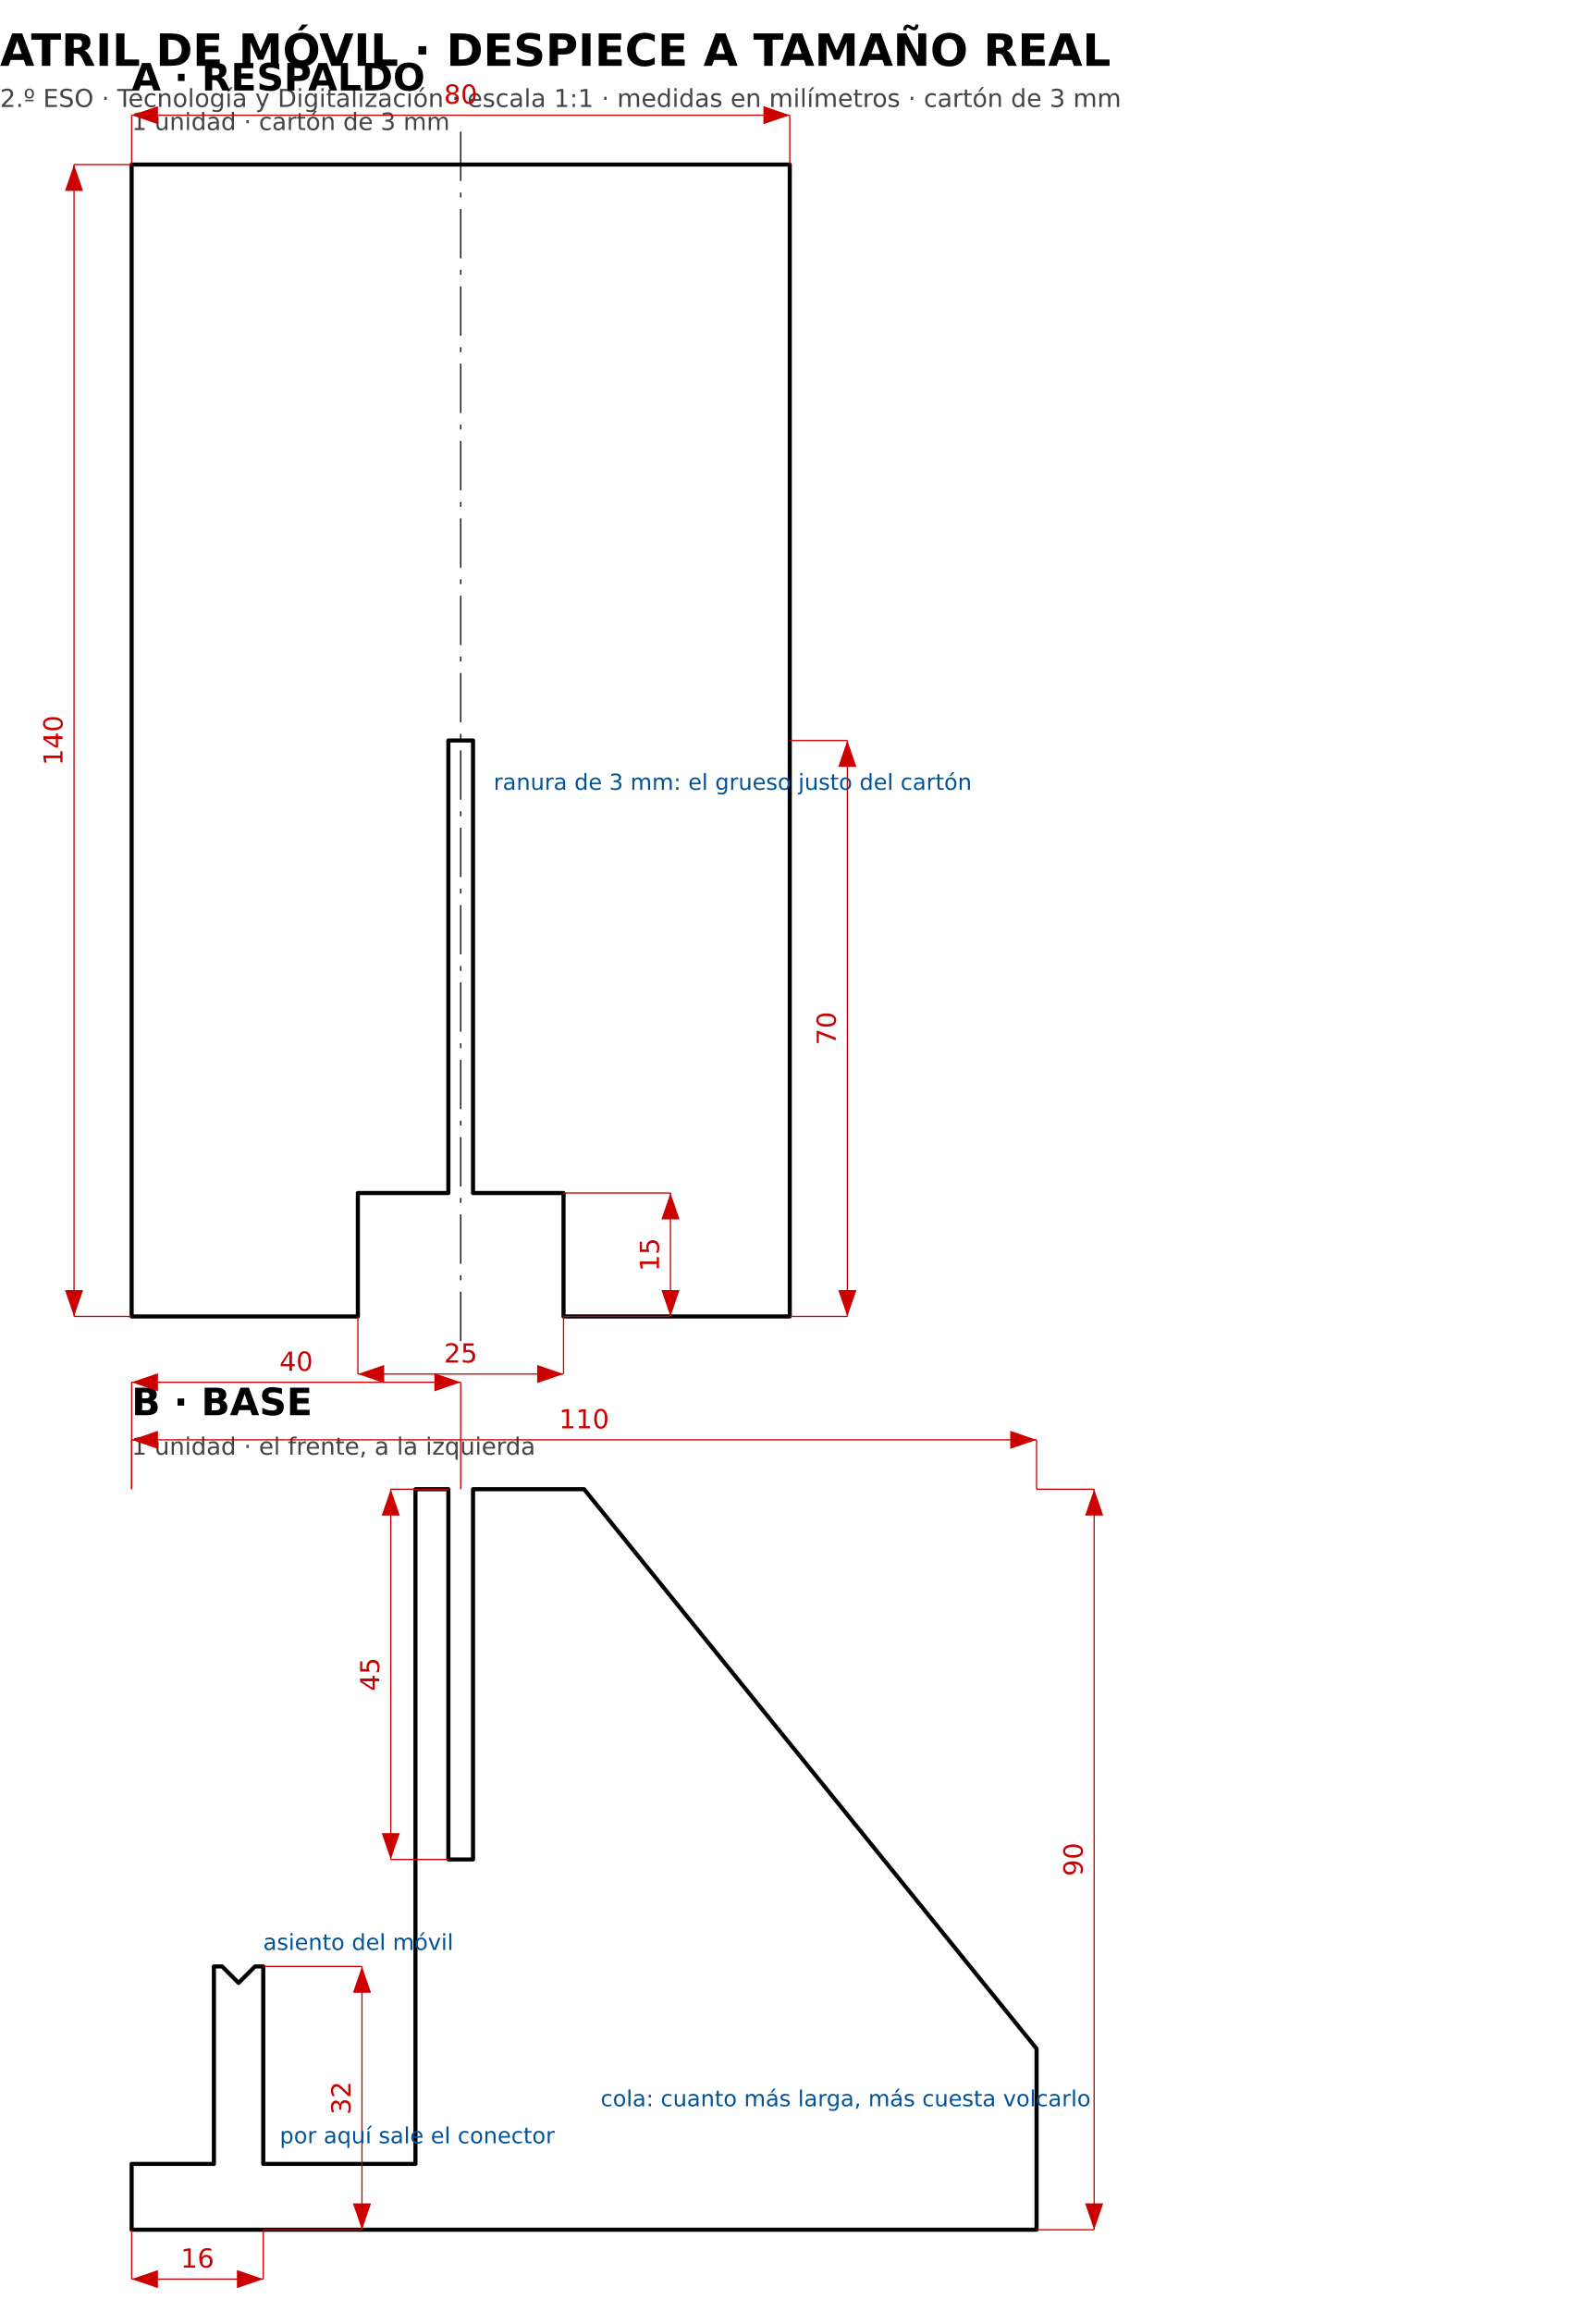
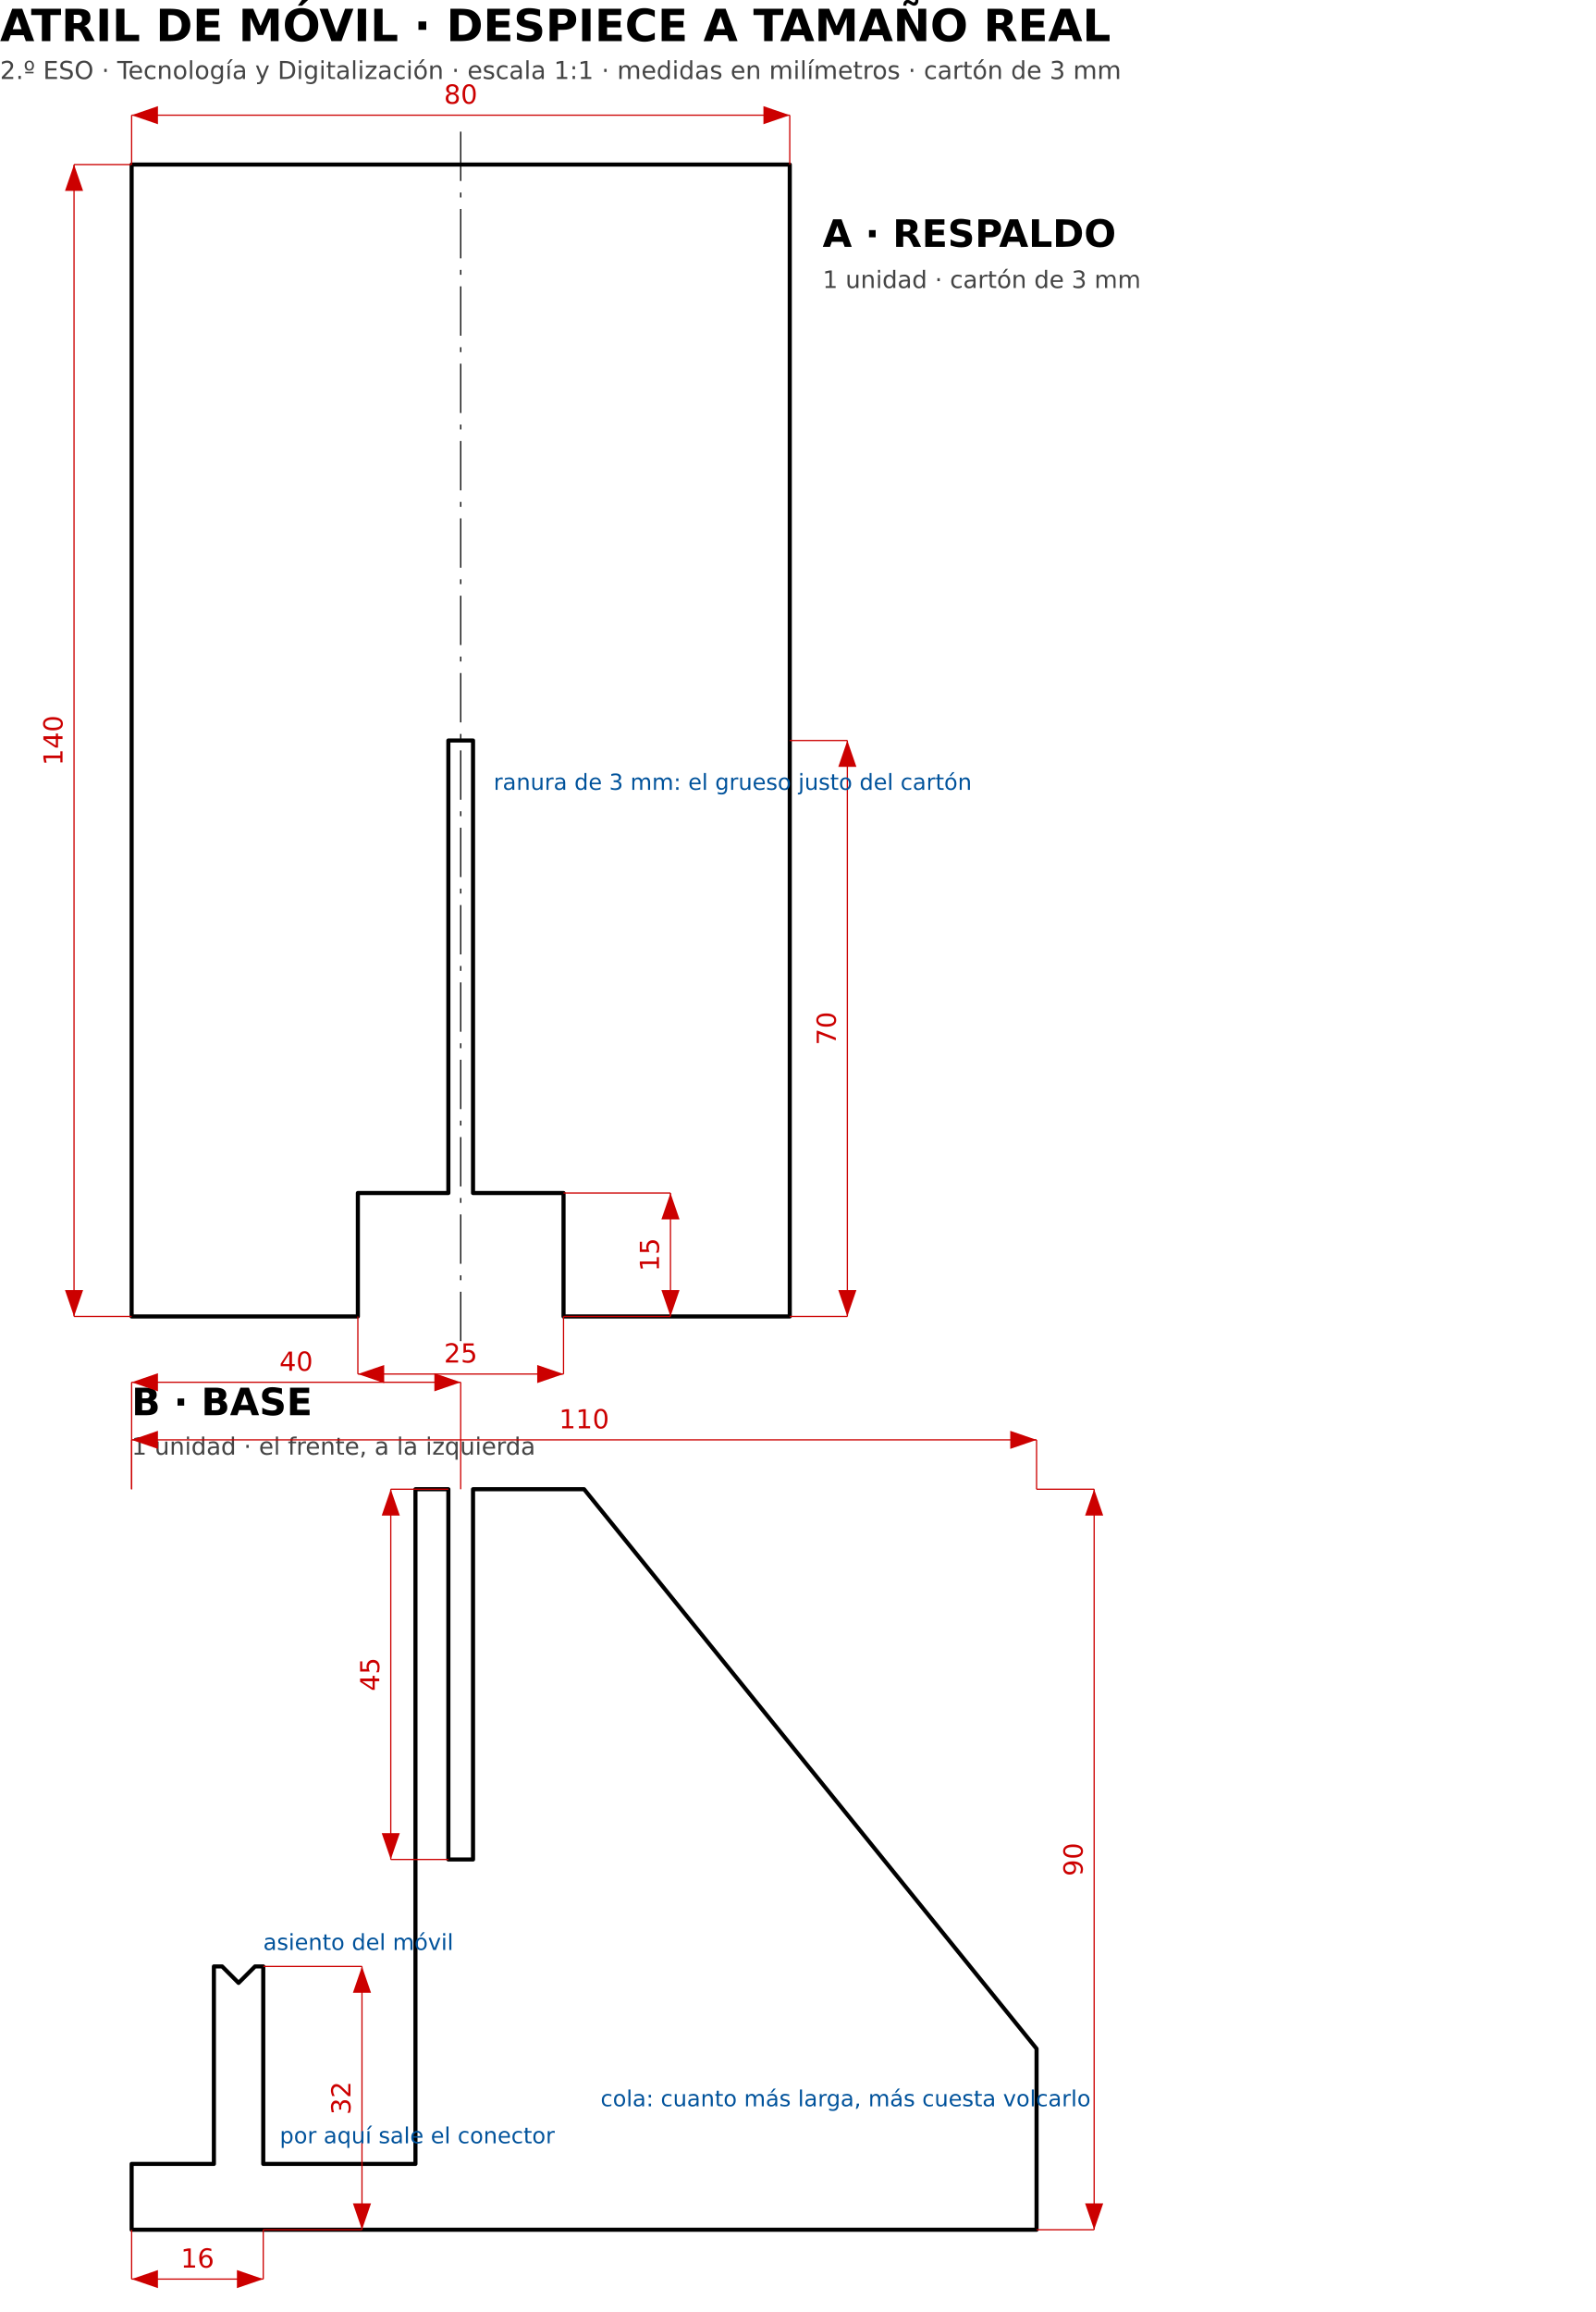
<svg xmlns="http://www.w3.org/2000/svg" width="194mm" height="281mm" viewBox="0 0 194 281">
  <style>
 text{font-family:"DejaVu Sans",Arial,sans-serif;fill:#000}
 .pieza{fill:none;stroke:#000;stroke-width:.5;stroke-linejoin:round}
 .eje{stroke:#000;stroke-width:.15;stroke-dasharray:6 1.4 .6 1.4}
 .cot,.ref{stroke:#c00;stroke-width:.15;fill:none}
 .fle{fill:#c00}
 .ct{font-size:3.2px;fill:#c00;text-anchor:middle}
 .rot{font-size:4.6px;font-weight:700}
 .rot2{font-size:2.9px;fill:#444}
 .nota{font-size:2.7px;fill:#00529b}
 .tit{font-size:5.4px;font-weight:700}
 .sub{font-size:3px;fill:#444}
</style>
-   <text class="tit" x="0" y="8">ATRIL DE MÓVIL · DESPIECE A TAMAÑO REAL</text>
-   <text class="sub" x="0" y="13">2.º ESO · Tecnología y Digitalización · escala 1:1 · medidas en milímetros · cartón de 3 mm</text>
+   <text class="tit" x="0" y="5">ATRIL DE MÓVIL · DESPIECE A TAMAÑO REAL</text>
+   <text class="sub" x="0" y="9.6">2.º ESO · Tecnología y Digitalización · escala 1:1 · medidas en milímetros · cartón de 3 mm</text>
  <path class="pieza" d="M16.00 20.00 L96.00 20.00 L96.00 160.00 L68.50 160.00 L68.50 145.00 L57.50 145.00 L57.50 90.00 L54.50 90.00 L54.50 145.00 L43.50 145.00 L43.50 160.00 L16.00 160.00 Z" />
  <path class="eje" d="M56.00 16.00 V164.00" />
-   <text class="rot" x="16.00" y="11.00">A · RESPALDO</text>
-   <text class="rot2" x="16.00" y="15.80">1 unidad · cartón de 3 mm</text>
+   <text class="rot" x="100.00" y="30.00">A · RESPALDO</text>
+   <text class="rot2" x="100.00" y="35.00">1 unidad · cartón de 3 mm</text>
  <path class="ref" d="M16.00 20.00 V14.00 M96.00 20.00 V14.00" />
  <path class="cot" d="M16.00 14.00 H96.00" />
  <path class="fle" d="M16.00 14.00 l3.20 -1.1 v2.2 Z" />
  <path class="fle" d="M96.00 14.00 l-3.20 -1.1 v2.2 Z" />
  <text class="ct" x="56.00" y="12.60">80</text>
  <path class="ref" d="M16.00 20.00 H9.00 M16.00 160.00 H9.00" />
  <path class="cot" d="M9.00 20.00 V160.00" />
  <path class="fle" d="M9.00 20.00 l-1.1 3.20 h2.2 Z" />
  <path class="fle" d="M9.00 160.00 l-1.1 -3.20 h2.2 Z" />
  <text class="ct" x="7.60" y="90.00" transform="rotate(-90 7.60 90.00)">140</text>
  <path class="ref" d="M96.00 90.00 H103.00 M96.00 160.00 H103.00" />
  <path class="cot" d="M103.00 90.00 V160.00" />
  <path class="fle" d="M103.00 90.00 l-1.1 3.20 h2.2 Z" />
  <path class="fle" d="M103.00 160.00 l-1.1 -3.20 h2.2 Z" />
  <text class="ct" x="101.60" y="125.00" transform="rotate(-90 101.60 125.00)">70</text>
  <path class="ref" d="M43.50 160.00 V167.00 M68.50 160.00 V167.00" />
  <path class="cot" d="M43.50 167.00 H68.50" />
  <path class="fle" d="M43.50 167.00 l3.20 -1.1 v2.2 Z" />
  <path class="fle" d="M68.50 167.00 l-3.20 -1.1 v2.2 Z" />
  <text class="ct" x="56.00" y="165.60">25</text>
  <path class="ref" d="M68.50 145.00 H81.50 M68.50 160.00 H81.50" />
  <path class="cot" d="M81.50 145.00 V160.00" />
  <path class="fle" d="M81.50 145.00 l-1.1 3.20 h2.2 Z" />
  <path class="fle" d="M81.50 160.00 l-1.1 -3.20 h2.2 Z" />
  <text class="ct" x="80.10" y="152.50" transform="rotate(-90 80.10 152.50)">15</text>
  <text class="nota" x="60.00" y="96.00">ranura de 3 mm: el grueso justo del cartón</text>
  <path class="pieza" d="M16.00 263.00 L26.00 263.00 L26.00 239.00 L27.00 239.00 L29.00 241.00 L31.00 239.00 L32.00 239.00 L32.00 263.00 L50.50 263.00 L50.50 181.00 L54.50 181.00 L54.50 226.00 L57.50 226.00 L57.50 181.00 L71.00 181.00 L126.00 249.00 L126.00 271.00 L16.00 271.00 Z" />
  <text class="rot" x="16.00" y="172.00">B · BASE</text>
  <text class="rot2" x="16.00" y="176.80">1 unidad · el frente, a la izquierda</text>
  <path class="ref" d="M16.00 181.00 V175.00 M126.00 181.00 V175.00" />
  <path class="cot" d="M16.00 175.00 H126.00" />
  <path class="fle" d="M16.00 175.00 l3.20 -1.1 v2.2 Z" />
  <path class="fle" d="M126.00 175.00 l-3.20 -1.1 v2.2 Z" />
  <text class="ct" x="71.00" y="173.60">110</text>
  <path class="ref" d="M126.00 181.00 H133.00 M126.00 271.00 H133.00" />
  <path class="cot" d="M133.00 181.00 V271.00" />
  <path class="fle" d="M133.00 181.00 l-1.1 3.20 h2.2 Z" />
  <path class="fle" d="M133.00 271.00 l-1.1 -3.20 h2.2 Z" />
  <text class="ct" x="131.60" y="226.00" transform="rotate(-90 131.60 226.00)">90</text>
  <path class="ref" d="M16.00 181.00 V168.00 M56.00 181.00 V168.00" />
  <path class="cot" d="M16.00 168.00 H56.00" />
  <path class="fle" d="M16.00 168.00 l3.20 -1.1 v2.2 Z" />
  <path class="fle" d="M56.00 168.00 l-3.20 -1.1 v2.2 Z" />
  <text class="ct" x="36.00" y="166.60">40</text>
  <path class="ref" d="M54.50 181.00 H47.50 M54.50 226.00 H47.50" />
  <path class="cot" d="M47.50 181.00 V226.00" />
  <path class="fle" d="M47.50 181.00 l-1.1 3.20 h2.2 Z" />
  <path class="fle" d="M47.50 226.00 l-1.1 -3.20 h2.2 Z" />
  <text class="ct" x="46.10" y="203.50" transform="rotate(-90 46.10 203.50)">45</text>
  <path class="ref" d="M16.00 271.00 V277.00 M32.00 271.00 V277.00" />
  <path class="cot" d="M16.00 277.00 H32.00" />
  <path class="fle" d="M16.00 277.00 l3.20 -1.1 v2.2 Z" />
  <path class="fle" d="M32.00 277.00 l-3.20 -1.1 v2.2 Z" />
  <text class="ct" x="24.00" y="275.60">16</text>
  <path class="ref" d="M32.00 239.00 H44.00 M32.00 271.00 H44.00" />
  <path class="cot" d="M44.00 239.00 V271.00" />
  <path class="fle" d="M44.00 239.00 l-1.1 3.20 h2.2 Z" />
  <path class="fle" d="M44.00 271.00 l-1.1 -3.20 h2.2 Z" />
  <text class="ct" x="42.60" y="255.00" transform="rotate(-90 42.60 255.00)">32</text>
  <text class="nota" x="32.00" y="237.00">asiento del móvil</text>
  <text class="nota" x="34.00" y="260.50">por aquí sale el conector</text>
  <text class="nota" x="73.00" y="256.00">cola: cuanto más larga, más cuesta volcarlo</text>
</svg>
